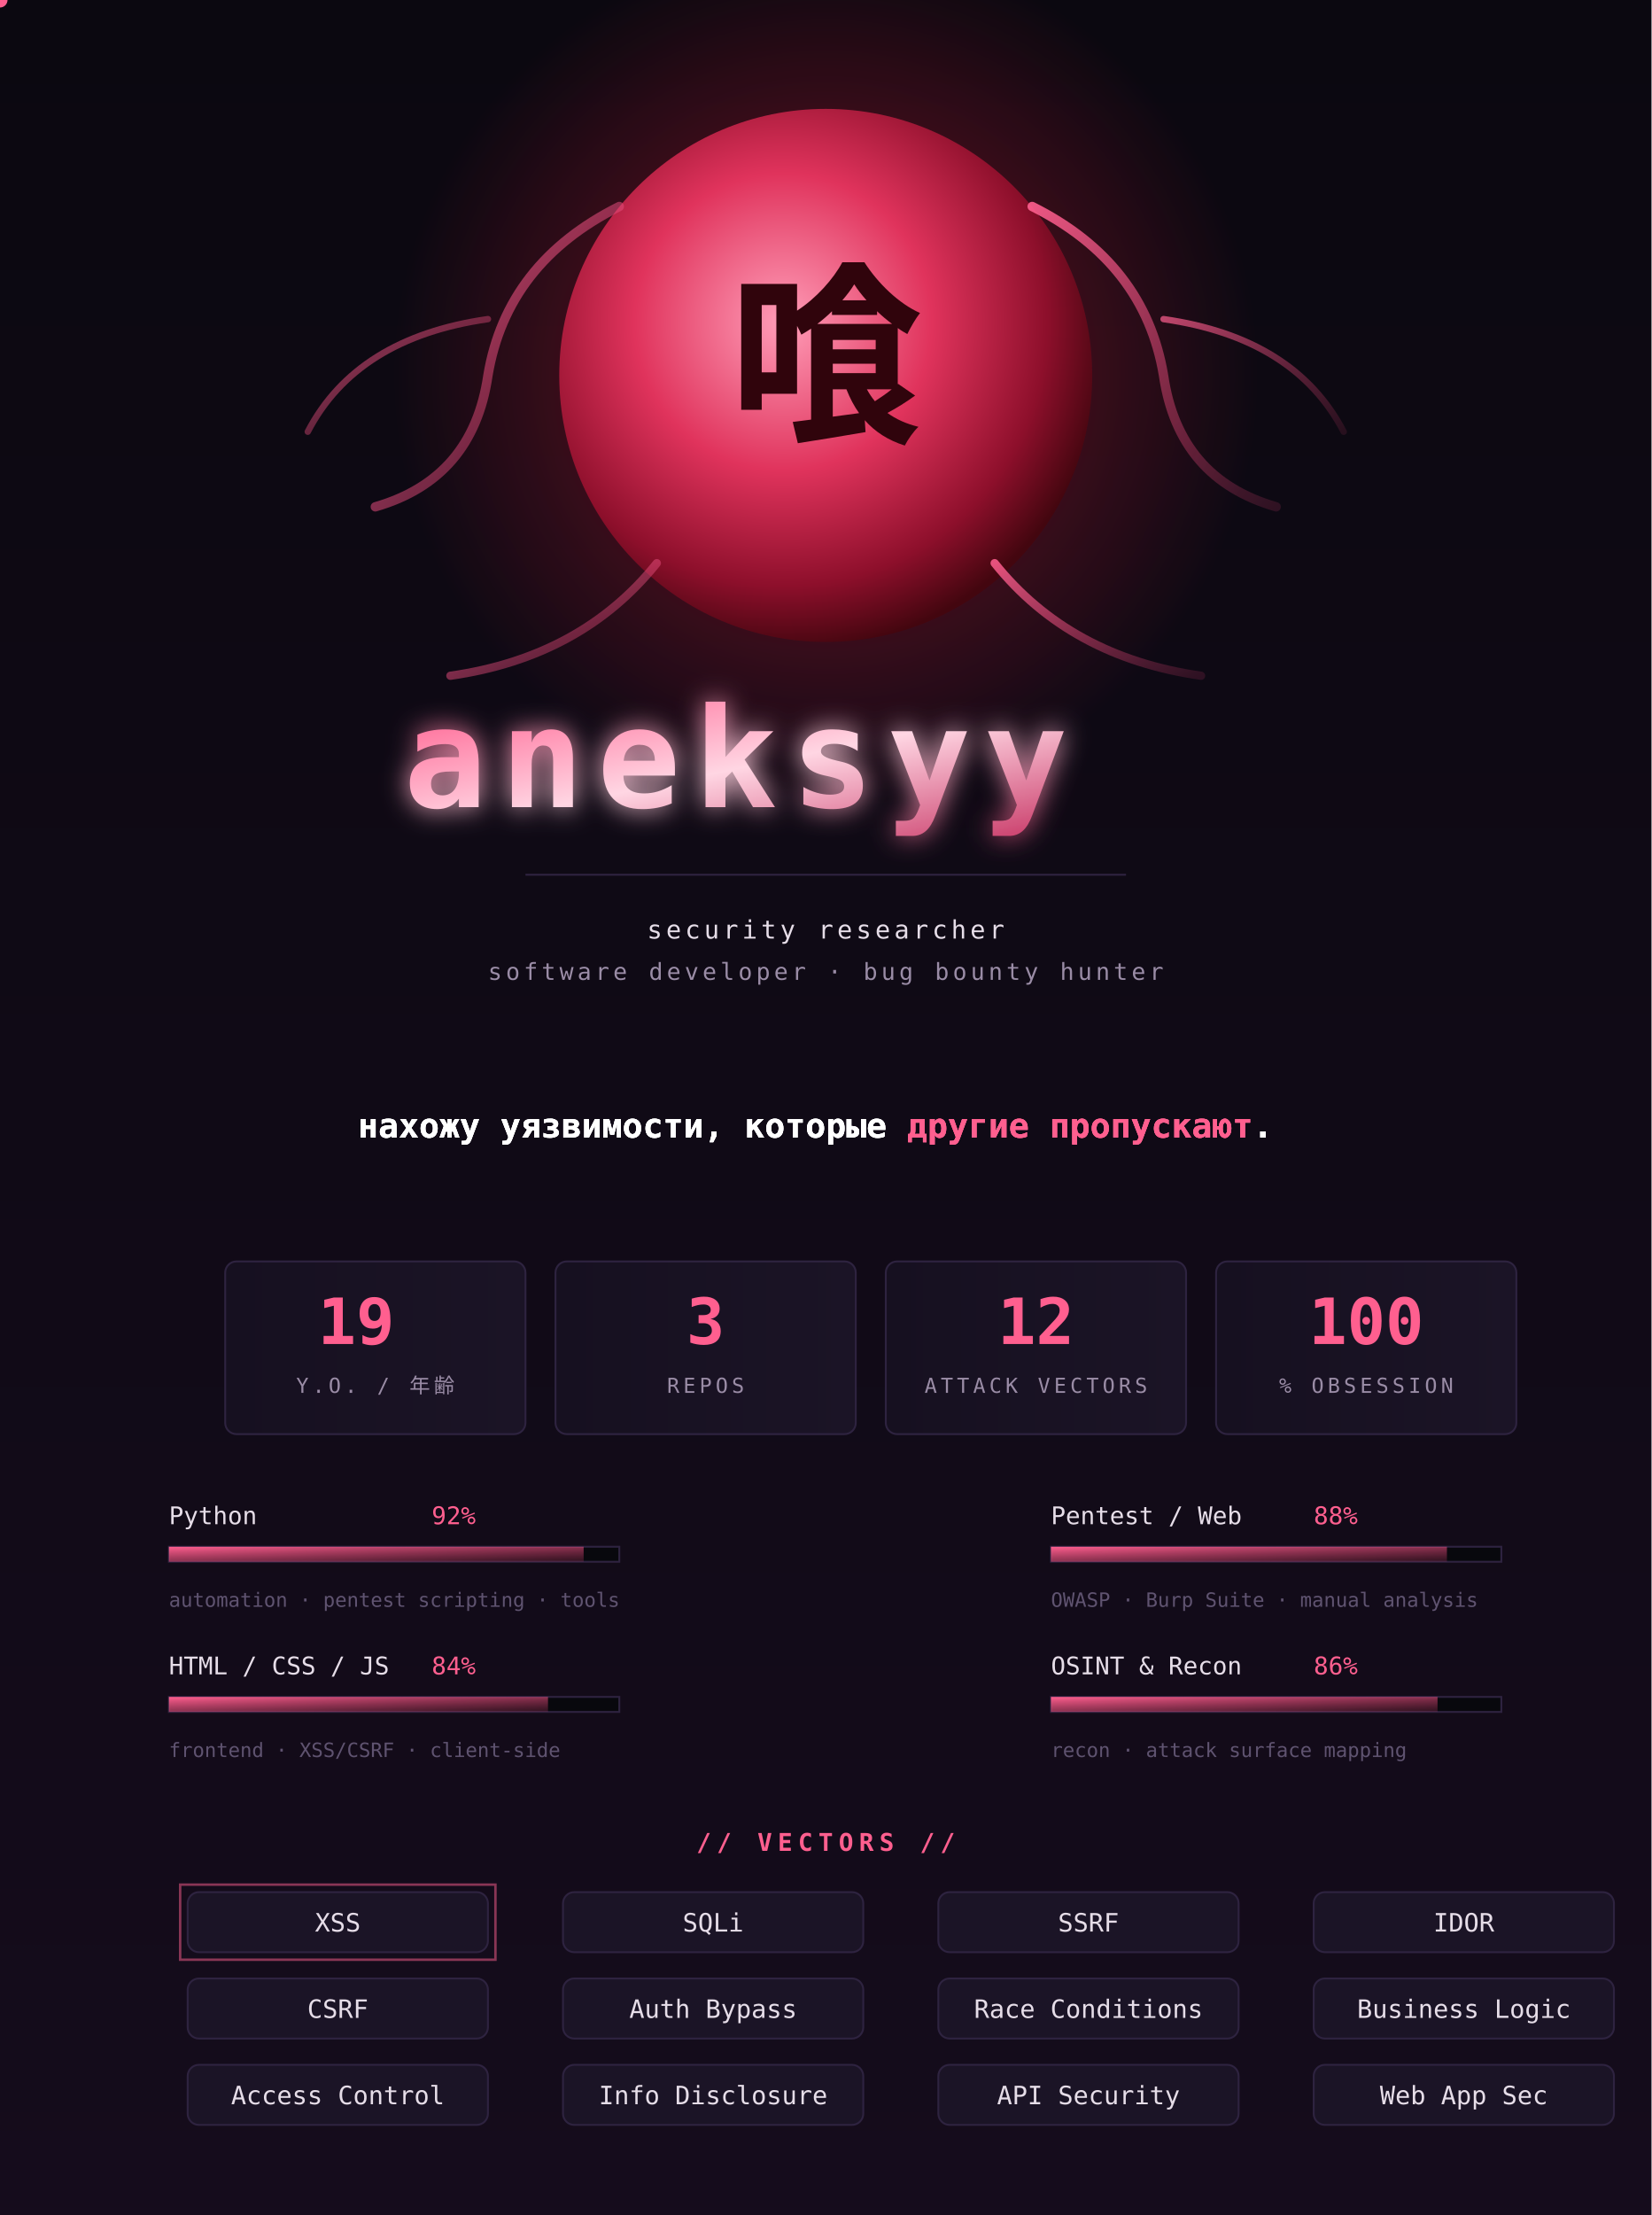
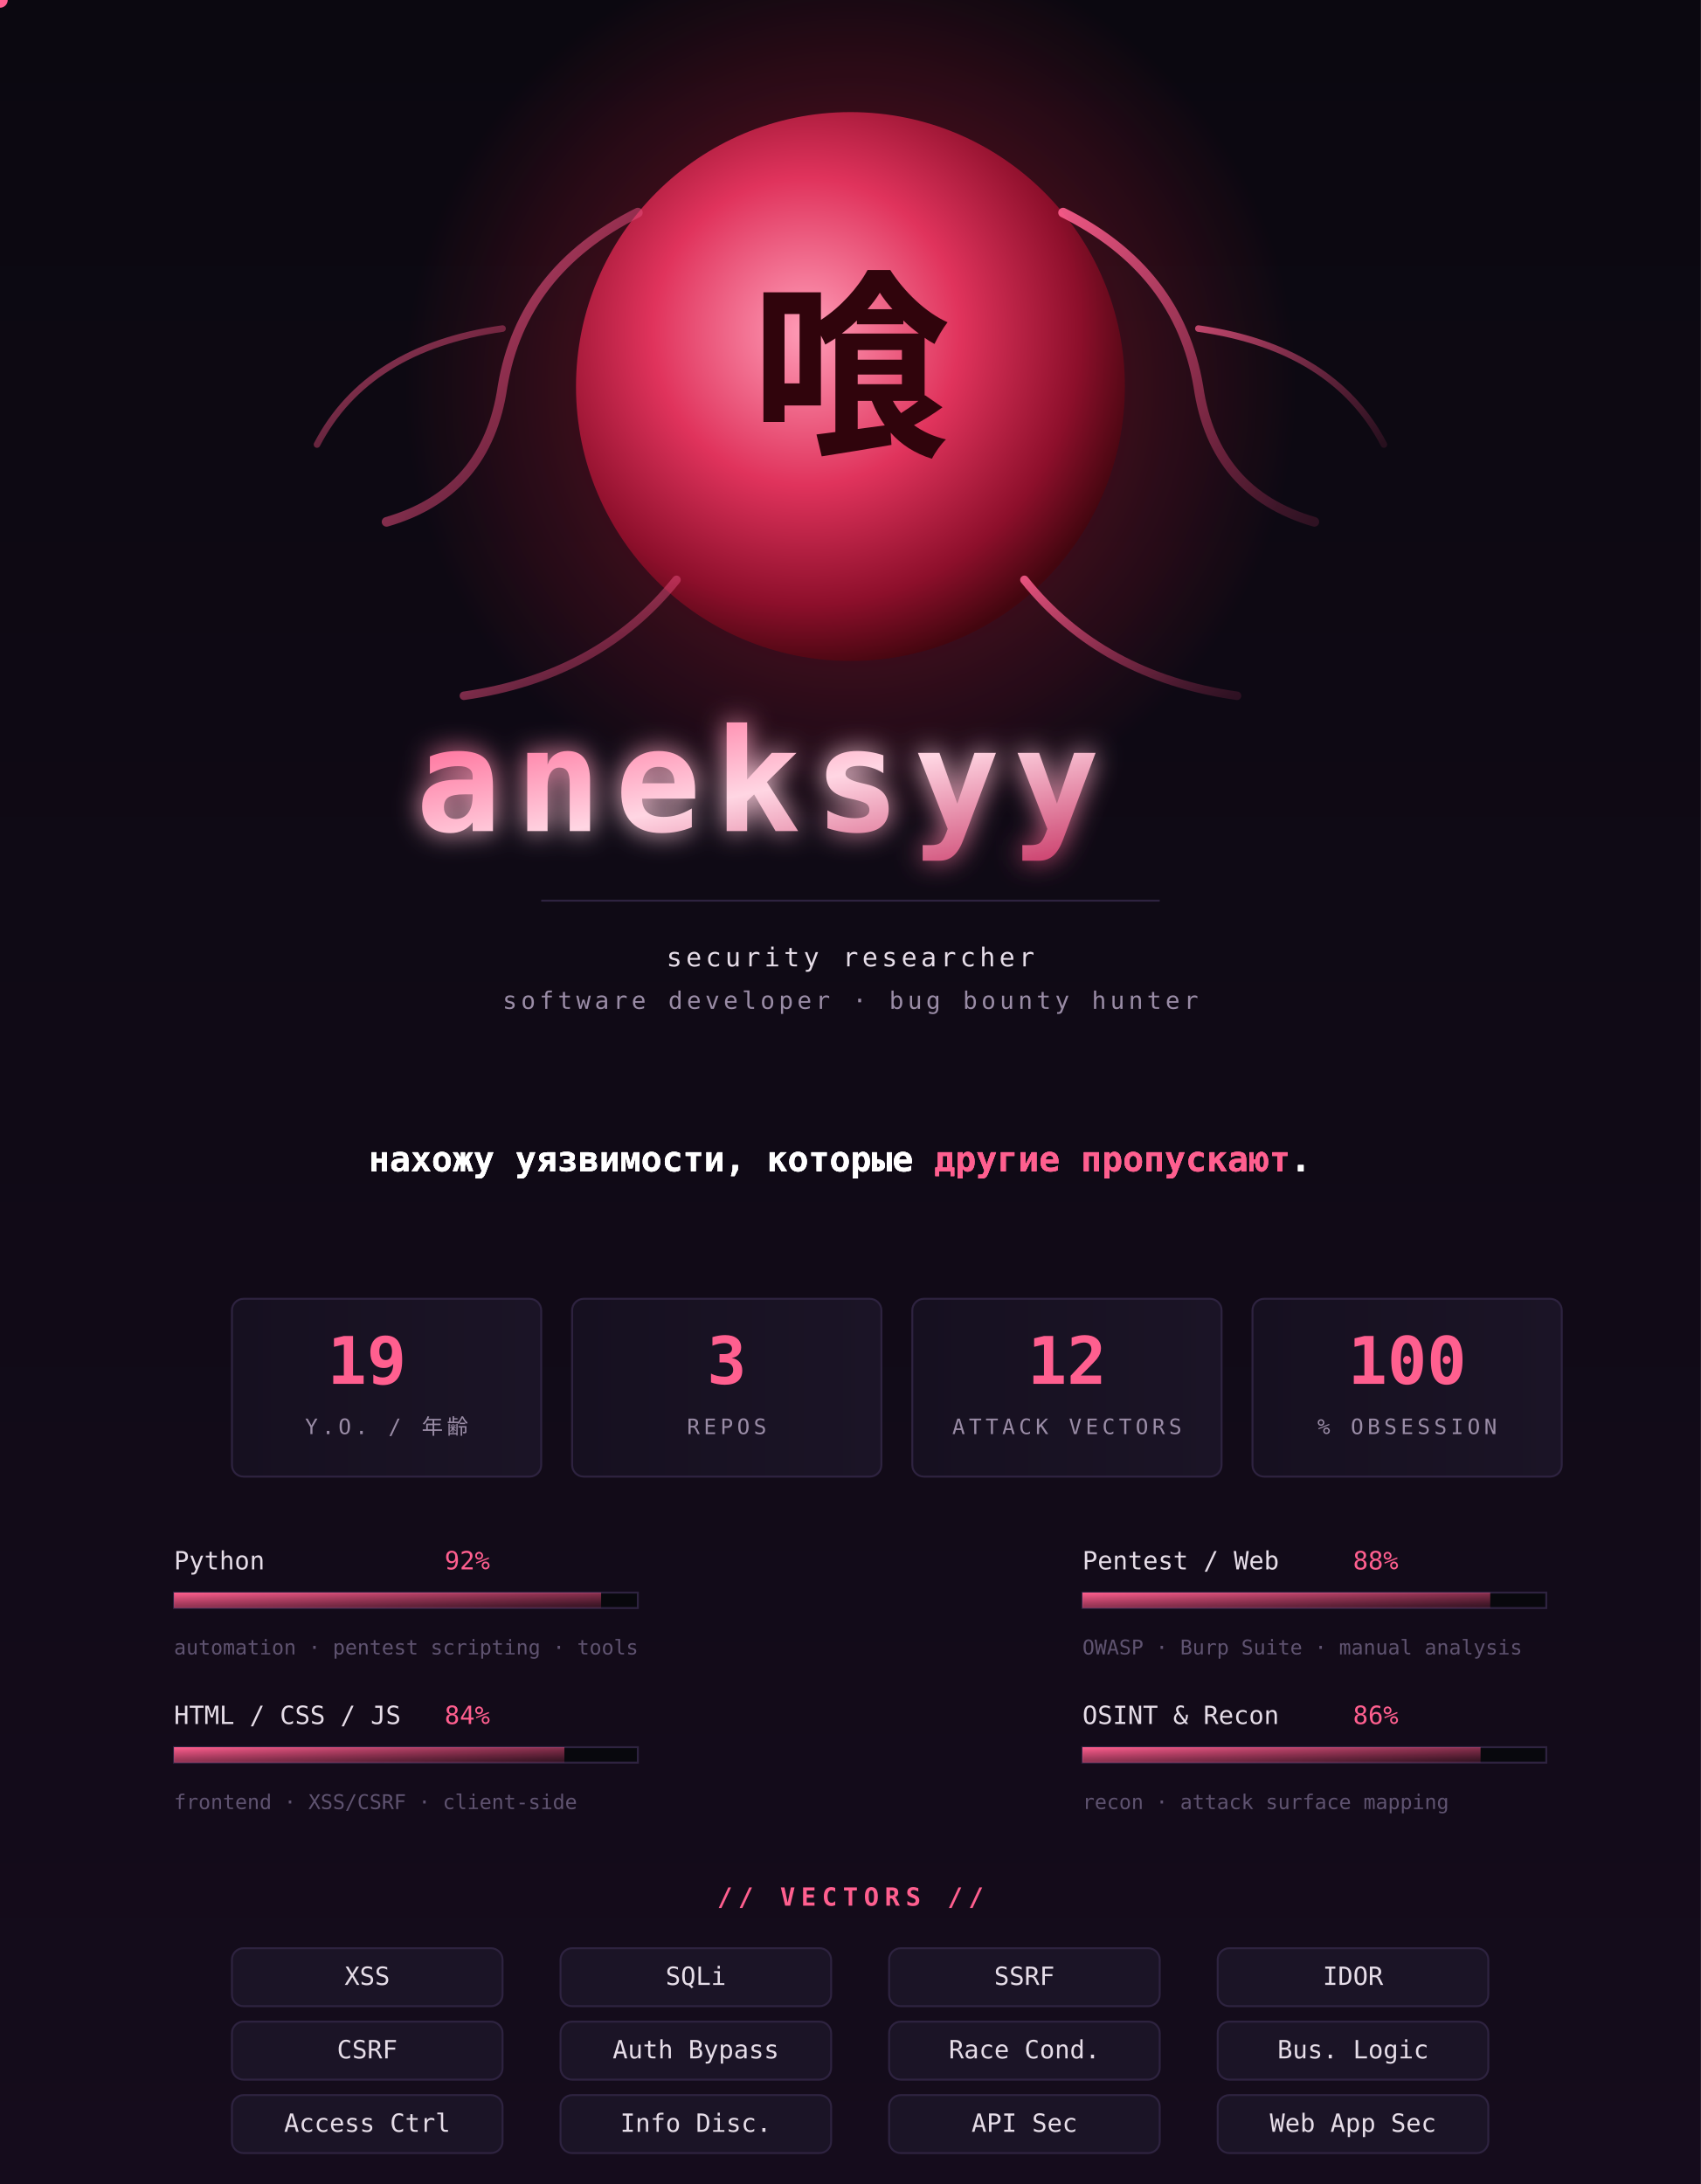
- <svg xmlns="http://www.w3.org/2000/svg" width="880" height="1180" viewBox="0 0 880 1180" font-family="JetBrains Mono, Consolas, monospace">
+ <svg xmlns="http://www.w3.org/2000/svg" width="880" height="1130" viewBox="0 0 880 1130" font-family="JetBrains Mono, Consolas, monospace">
  <defs>
    <radialGradient id="moon" cx="0.42" cy="0.4" r="0.62">
      <stop offset="0" stop-color="#ff9db8" />
      <stop offset="0.45" stop-color="#e0335c" />
      <stop offset="0.8" stop-color="#8d0f2b" />
      <stop offset="1" stop-color="#43060f" />
    </radialGradient>
    <radialGradient id="moonGlow" cx="0.5" cy="0.5" r="0.5">
      <stop offset="0" stop-color="#ff1f3d" stop-opacity="0.45" />
      <stop offset="1" stop-color="#ff1f3d" stop-opacity="0" />
    </radialGradient>
    <linearGradient id="bg" x1="0" y1="0" x2="0" y2="1">
      <stop offset="0" stop-color="#0b0810" />
      <stop offset="1" stop-color="#150c1c" />
    </linearGradient>
    <linearGradient id="kaku" x1="0" y1="0" x2="1" y2="1">
      <stop offset="0" stop-color="#ff5f8f" />
      <stop offset="1" stop-color="#c93a68" stop-opacity="0.2" />
    </linearGradient>
    <linearGradient id="card" x1="0" y1="0" x2="1" y2="0">
      <stop offset="0" stop-color="#161020" />
      <stop offset="1" stop-color="#1b1426" />
    </linearGradient>
  </defs>
-   <rect width="880" height="1180" fill="url(#bg)" />
+   <rect width="880" height="1130" fill="url(#bg)" />
  <circle cx="440" cy="200" r="230" fill="url(#moonGlow)">
    <animate attributeName="r" values="222;244;222" dur="7s" repeatCount="indefinite" />
  </circle>
  <circle cx="440" cy="200" r="142" fill="url(#moon)">
    <animate attributeName="r" values="140;145;140" dur="7s" repeatCount="indefinite" />
    <animate attributeName="opacity" values="0.92;1;0.92" dur="7s" repeatCount="indefinite" />
  </circle>
  <text x="440" y="228" fill="#30040c" font-size="104" font-weight="900" text-anchor="middle" font-family="'Noto Sans JP',sans-serif">喰</text>
  <g fill="none" stroke="url(#kaku)" stroke-linecap="round">
    <path d="M 330 110 q -60 30 -70 90 q -8 55 -60 70" stroke-width="5" opacity="0.9">
      <animate attributeName="d" values="M 330 110 q -60 30 -70 90 q -8 55 -60 70;                 M 330 110 q -72 40 -78 96 q -4 60 -66 80;                 M 330 110 q -60 30 -70 90 q -8 55 -60 70" dur="4.4s" repeatCount="indefinite" />
    </path>
    <path d="M 260 170 q -70 10 -96 60" stroke-width="3.4" opacity="0.7">
      <animate attributeName="d" values="M 260 170 q -70 10 -96 60;                 M 260 170 q -80 -6 -104 50;                 M 260 170 q -70 10 -96 60" dur="3.8s" repeatCount="indefinite" />
    </path>
    <path d="M 550 110 q 60 30 70 90 q 8 55 60 70" stroke-width="5" opacity="0.9">
      <animate attributeName="d" values="M 550 110 q 60 30 70 90 q 8 55 60 70;                 M 550 110 q 72 40 78 96 q 4 60 66 80;                 M 550 110 q 60 30 70 90 q 8 55 60 70" dur="4.2s" repeatCount="indefinite" />
    </path>
    <path d="M 620 170 q 70 10 96 60" stroke-width="3.4" opacity="0.7">
      <animate attributeName="d" values="M 620 170 q 70 10 96 60;                 M 620 170 q 80 -6 104 50;                 M 620 170 q 70 10 96 60" dur="3.6s" repeatCount="indefinite" />
    </path>
    <path d="M 350 300 q -40 50 -110 60" stroke-width="4.4" opacity="0.85">
      <animate attributeName="d" values="M 350 300 q -40 50 -110 60;                 M 350 300 q -52 58 -122 66;                 M 350 300 q -40 50 -110 60" dur="4s" repeatCount="indefinite" />
    </path>
    <path d="M 530 300 q 40 50 110 60" stroke-width="4.4" opacity="0.85">
      <animate attributeName="d" values="M 530 300 q 40 50 110 60;                 M 530 300 q 52 58 122 66;                 M 530 300 q 40 50 110 60" dur="4.1s" repeatCount="indefinite" />
    </path>
  </g>
  <circle r="4" fill="#ff5f8f">
    <animate attributeName="cx" values="290;258;238" dur="3s" repeatCount="indefinite" />
    <animate attributeName="cy" values="262;276;292" dur="3s" repeatCount="indefinite" />
    <animate attributeName="opacity" values="0;0.9;0" dur="3s" repeatCount="indefinite" />
  </circle>
  <circle r="3.4" fill="#ff5f8f">
    <animate attributeName="cx" values="590;622;642" dur="2.6s" repeatCount="indefinite" />
    <animate attributeName="cy" values="262;276;292" dur="2.6s" repeatCount="indefinite" />
    <animate attributeName="opacity" values="0;0.9;0" dur="2.6s" repeatCount="indefinite" />
  </circle>
  <defs>
    <linearGradient id="nickGrad" x1="0" y1="0" x2="1" y2="1">
      <stop offset="0" stop-color="#ff5f8f">
        <animate attributeName="stop-color" values="#ff5f8f;#ff9db8;#c93a68;#ff5f8f" dur="5s" repeatCount="indefinite" />
      </stop>
      <stop offset="0.5" stop-color="#ffd6e3">
        <animate attributeName="stop-color" values="#ffd6e3;#ffffff;#ff5f8f;#ffd6e3" dur="5s" repeatCount="indefinite" />
      </stop>
      <stop offset="1" stop-color="#c93a68">
        <animate attributeName="stop-color" values="#c93a68;#ff5f8f;#ffd6e3;#c93a68" dur="5s" repeatCount="indefinite" />
      </stop>
    </linearGradient>
    <filter id="nickGlow" x="-40%" y="-60%" width="180%" height="220%">
      <feGaussianBlur stdDeviation="7" result="b" />
      <feMerge>
        <feMergeNode in="b" />
        <feMergeNode in="SourceGraphic" />
      </feMerge>
    </filter>
  </defs>
  <text x="440" y="430" fill="url(#nickGrad)" font-size="74" font-weight="900" text-anchor="middle" letter-spacing="7" filter="url(#nickGlow)">aneksyy
    <animate attributeName="opacity" values="1;1;0.3;1;1" keyTimes="0;0.88;0.93;0.97;1" dur="4.4s" repeatCount="indefinite" />
    <animateTransform attributeName="transform" type="translate" values="0 0;0 0;-5 0;0 0" keyTimes="0;0.88;0.93;0.97;1" dur="4.4s" repeatCount="indefinite" />
  </text>
  <line x1="280" y1="466" x2="600" y2="466" stroke="#2e2340" stroke-width="1" />
  <text x="440" y="500" fill="#e6dde8" font-size="13.5" text-anchor="middle" letter-spacing="2">security researcher</text>
  <text x="440" y="522" fill="#9a8ca6" font-size="12.5" text-anchor="middle" letter-spacing="2">software developer · bug bounty hunter</text>
  <g font-size="18" text-anchor="middle" font-weight="700">
    <text x="440" y="606" fill="#ffffff">нахожу уязвимости, которые
      <tspan fill="#ff5f8f">другие пропускают</tspan>.
      <animate attributeName="opacity" values="1;1;0;0;1" keyTimes="0;0.42;0.5;0.95;1" dur="9s" repeatCount="indefinite" />
    </text>
    <text x="440" y="606" fill="#ffffff" opacity="0">пишу код, который
      <tspan fill="#ff5f8f">сложно сломать</tspan>.
      <animate attributeName="opacity" values="0;0;1;1;0" keyTimes="0;0.45;0.5;0.92;1" dur="9s" repeatCount="indefinite" />
    </text>
    <text x="440" y="606" fill="#ffffff" opacity="0">breaking systems
      <tspan fill="#ff5f8f">to make them stronger</tspan>
      <animate attributeName="opacity" values="0;0;1;1;0" keyTimes="0;0.93;0.96;0.99;1" dur="9s" repeatCount="indefinite" />
    </text>
  </g>
  <g font-size="18" text-anchor="middle" font-weight="700">
    <text x="440" y="606" fill="#ffffff">нахожу уязвимости, которые
      <tspan fill="#ff5f8f">другие пропускают</tspan>.
      <animate attributeName="opacity" values="1;1;0;0;1" keyTimes="0;0.42;0.5;0.95;1" dur="9s" repeatCount="indefinite" />
    </text>
    <text x="440" y="606" fill="#ffffff" opacity="0">пишу код, который
      <tspan fill="#ff5f8f">сложно сломать</tspan>.
      <animate attributeName="opacity" values="0;0;1;1;0" keyTimes="0;0.45;0.5;0.92;1" dur="9s" repeatCount="indefinite" />
    </text>
    <text x="440" y="606" fill="#ffffff" opacity="0">breaking systems
      <tspan fill="#ff5f8f">to make them stronger</tspan>
      <animate attributeName="opacity" values="0;0;1;1;0" keyTimes="0;0.93;0.96;0.99;1" dur="9s" repeatCount="indefinite" />
    </text>
  </g>
  <g font-size="18" text-anchor="middle" font-weight="700">
    <text x="440" y="606" fill="#ffffff">нахожу уязвимости, которые
      <tspan fill="#ff5f8f">другие пропускают</tspan>.
      <animate attributeName="opacity" values="1;1;0;0;1" keyTimes="0;0.42;0.5;0.95;1" dur="9s" repeatCount="indefinite" />
    </text>
    <text x="440" y="606" fill="#ffffff" opacity="0">пишу код, который
      <tspan fill="#ff5f8f">сложно сломать</tspan>.
      <animate attributeName="opacity" values="0;0;1;1;0" keyTimes="0;0.45;0.5;0.92;1" dur="9s" repeatCount="indefinite" />
    </text>
    <text x="440" y="606" fill="#ffffff" opacity="0">breaking systems
      <tspan fill="#ff5f8f">to make them stronger</tspan>
      <animate attributeName="opacity" values="0;0;1;1;0" keyTimes="0;0.93;0.96;0.99;1" dur="9s" repeatCount="indefinite" />
    </text>
  </g>
  <g text-anchor="middle">
    <rect x="120" y="672" width="160" height="92" rx="6" fill="url(#card)" stroke="#2e2340" />
    <text x="200" y="716" fill="#ff5f8f" font-size="34" font-weight="900">19
      <animate attributeName="opacity" values="0.4;1;0.4" dur="5s" repeatCount="indefinite" />
    </text>
    <text x="200" y="742" fill="#9a8ca6" font-size="11" letter-spacing="2">Y.O. / 年齢</text>
    <rect x="296" y="672" width="160" height="92" rx="6" fill="url(#card)" stroke="#2e2340" />
    <text x="376" y="716" fill="#ff5f8f" font-size="34" font-weight="900">3</text>
    <text x="376" y="742" fill="#9a8ca6" font-size="11" letter-spacing="2">REPOS</text>
    <rect x="472" y="672" width="160" height="92" rx="6" fill="url(#card)" stroke="#2e2340" />
    <text x="552" y="716" fill="#ff5f8f" font-size="34" font-weight="900">12</text>
    <text x="552" y="742" fill="#9a8ca6" font-size="11" letter-spacing="2">ATTACK VECTORS</text>
    <rect x="648" y="672" width="160" height="92" rx="6" fill="url(#card)" stroke="#2e2340" />
    <text x="728" y="716" fill="#ff5f8f" font-size="34" font-weight="900">100</text>
    <text x="728" y="742" fill="#9a8ca6" font-size="11" letter-spacing="2">% OBSESSION</text>
  </g>
  <g font-size="13">
    <text x="90" y="812" fill="#e6dde8">Python</text>
    <text x="230" y="812" fill="#ff5f8f">92%</text>
    <rect x="90" y="824" width="240" height="8" fill="#08080d" stroke="#2e2340" />
    <rect x="90" y="824" width="221" height="8" fill="url(#kaku)">
      <animate attributeName="width" values="0;221;221" keyTimes="0;0.7;1" dur="4s" repeatCount="indefinite" />
    </rect>
    <text x="90" y="856" fill="#5f5370" font-size="10.5">automation · pentest scripting · tools</text>
    <text x="560" y="812" fill="#e6dde8">Pentest / Web</text>
    <text x="700" y="812" fill="#ff5f8f">88%</text>
    <rect x="560" y="824" width="240" height="8" fill="#08080d" stroke="#2e2340" />
    <rect x="560" y="824" width="211" height="8" fill="url(#kaku)">
      <animate attributeName="width" values="0;211;211" keyTimes="0;0.75;1" dur="4.4s" repeatCount="indefinite" />
    </rect>
    <text x="560" y="856" fill="#5f5370" font-size="10.5">OWASP · Burp Suite · manual analysis</text>
    <text x="90" y="892" fill="#e6dde8">HTML / CSS / JS</text>
    <text x="230" y="892" fill="#ff5f8f">84%</text>
    <rect x="90" y="904" width="240" height="8" fill="#08080d" stroke="#2e2340" />
    <rect x="90" y="904" width="202" height="8" fill="url(#kaku)">
      <animate attributeName="width" values="0;202;202" keyTimes="0;0.8;1" dur="4.8s" repeatCount="indefinite" />
    </rect>
    <text x="90" y="936" fill="#5f5370" font-size="10.5">frontend · XSS/CSRF · client-side</text>
    <text x="560" y="892" fill="#e6dde8">OSINT &amp; Recon</text>
    <text x="700" y="892" fill="#ff5f8f">86%</text>
    <rect x="560" y="904" width="240" height="8" fill="#08080d" stroke="#2e2340" />
    <rect x="560" y="904" width="206" height="8" fill="url(#kaku)">
      <animate attributeName="width" values="0;206;206" keyTimes="0;0.78;1" dur="5.2s" repeatCount="indefinite" />
    </rect>
    <text x="560" y="936" fill="#5f5370" font-size="10.5">recon · attack surface mapping</text>
  </g>
  <text x="440" y="986" fill="#ff5f8f" font-size="13" font-weight="700" text-anchor="middle" letter-spacing="3">// VECTORS //</text>
-   <g font-size="13.5" fill="#e6dde8">
-     <rect x="100" y="1008" width="160" height="32" rx="6" fill="#1b1426" stroke="#2e2340" />
-     <text x="180" y="1029" text-anchor="middle">XSS</text>
-     <rect x="300" y="1008" width="160" height="32" rx="6" fill="#1b1426" stroke="#2e2340" />
-     <text x="380" y="1029" text-anchor="middle">SQLi</text>
-     <rect x="500" y="1008" width="160" height="32" rx="6" fill="#1b1426" stroke="#2e2340" />
-     <text x="580" y="1029" text-anchor="middle">SSRF</text>
-     <rect x="700" y="1008" width="160" height="32" rx="6" fill="#1b1426" stroke="#2e2340" />
-     <text x="780" y="1029" text-anchor="middle">IDOR</text>
-     <rect x="100" y="1054" width="160" height="32" rx="6" fill="#1b1426" stroke="#2e2340" />
-     <text x="180" y="1075" text-anchor="middle">CSRF</text>
-     <rect x="300" y="1054" width="160" height="32" rx="6" fill="#1b1426" stroke="#2e2340" />
-     <text x="380" y="1075" text-anchor="middle">Auth Bypass</text>
-     <rect x="500" y="1054" width="160" height="32" rx="6" fill="#1b1426" stroke="#2e2340" />
-     <text x="580" y="1075" text-anchor="middle">Race Conditions</text>
-     <rect x="700" y="1054" width="160" height="32" rx="6" fill="#1b1426" stroke="#2e2340" />
-     <text x="780" y="1075" text-anchor="middle">Business Logic</text>
-     <rect x="100" y="1100" width="160" height="32" rx="6" fill="#1b1426" stroke="#2e2340" />
-     <text x="180" y="1121" text-anchor="middle">Access Control</text>
-     <rect x="300" y="1100" width="160" height="32" rx="6" fill="#1b1426" stroke="#2e2340" />
-     <text x="380" y="1121" text-anchor="middle">Info Disclosure</text>
-     <rect x="500" y="1100" width="160" height="32" rx="6" fill="#1b1426" stroke="#2e2340" />
-     <text x="580" y="1121" text-anchor="middle">API Security</text>
-     <rect x="700" y="1100" width="160" height="32" rx="6" fill="#1b1426" stroke="#2e2340" />
-     <text x="780" y="1121" text-anchor="middle">Web App Sec</text>
-     <rect x="96" y="1004" width="168" height="40" fill="none" stroke="#ff5f8f" stroke-width="1.3" opacity="0.5">
-       <animate attributeName="opacity" values="0;0.75;0" dur="2.8s" repeatCount="indefinite" />
-       <animateTransform attributeName="transform" type="translate" values="0 0; 200 46; 400 92; 0 0" keyTimes="0;0.33;0.66;1" dur="9s" repeatCount="indefinite" />
+   <g font-size="13" fill="#e6dde8" text-anchor="middle">
+     <rect x="120" y="1008" width="140" height="30" rx="6" fill="#1b1426" stroke="#2e2340" />
+     <text x="190" y="1027">XSS</text>
+     <rect x="290" y="1008" width="140" height="30" rx="6" fill="#1b1426" stroke="#2e2340" />
+     <text x="360" y="1027">SQLi</text>
+     <rect x="460" y="1008" width="140" height="30" rx="6" fill="#1b1426" stroke="#2e2340" />
+     <text x="530" y="1027">SSRF</text>
+     <rect x="630" y="1008" width="140" height="30" rx="6" fill="#1b1426" stroke="#2e2340" />
+     <text x="700" y="1027">IDOR</text>
+     <rect x="120" y="1046" width="140" height="30" rx="6" fill="#1b1426" stroke="#2e2340" />
+     <text x="190" y="1065">CSRF</text>
+     <rect x="290" y="1046" width="140" height="30" rx="6" fill="#1b1426" stroke="#2e2340" />
+     <text x="360" y="1065">Auth Bypass</text>
+     <rect x="460" y="1046" width="140" height="30" rx="6" fill="#1b1426" stroke="#2e2340" />
+     <text x="530" y="1065">Race Cond.</text>
+     <rect x="630" y="1046" width="140" height="30" rx="6" fill="#1b1426" stroke="#2e2340" />
+     <text x="700" y="1065">Bus. Logic</text>
+     <rect x="120" y="1084" width="140" height="30" rx="6" fill="#1b1426" stroke="#2e2340" />
+     <text x="190" y="1103">Access Ctrl</text>
+     <rect x="290" y="1084" width="140" height="30" rx="6" fill="#1b1426" stroke="#2e2340" />
+     <text x="360" y="1103">Info Disc.</text>
+     <rect x="460" y="1084" width="140" height="30" rx="6" fill="#1b1426" stroke="#2e2340" />
+     <text x="530" y="1103">API Sec</text>
+     <rect x="630" y="1084" width="140" height="30" rx="6" fill="#1b1426" stroke="#2e2340" />
+     <text x="700" y="1103">Web App Sec</text>
+     <rect x="120" y="1008" width="140" height="30" rx="6" fill="none" stroke="#ff5f8f" stroke-width="1.4" opacity="0">
+       <animate attributeName="opacity" values="0.9;0;0;0;0" keyTimes="0;0.1;0.2;0.9;1" dur="4.8s" repeatCount="indefinite" />
+     </rect>
+     <rect x="290" y="1008" width="140" height="30" rx="6" fill="none" stroke="#ff5f8f" stroke-width="1.4" opacity="0">
+       <animate attributeName="opacity" values="0;0.9;0;0;0" keyTimes="0;0.25;0.35;0.9;1" dur="4.8s" begin="0.4s" repeatCount="indefinite" />
+     </rect>
+     <rect x="460" y="1008" width="140" height="30" rx="6" fill="none" stroke="#ff5f8f" stroke-width="1.4" opacity="0">
+       <animate attributeName="opacity" values="0;0.9;0;0;0" keyTimes="0;0.25;0.35;0.9;1" dur="4.8s" begin="0.8s" repeatCount="indefinite" />
+     </rect>
+     <rect x="630" y="1008" width="140" height="30" rx="6" fill="none" stroke="#ff5f8f" stroke-width="1.4" opacity="0">
+       <animate attributeName="opacity" values="0;0.9;0;0;0" keyTimes="0;0.25;0.35;0.9;1" dur="4.8s" begin="1.2s" repeatCount="indefinite" />
+     </rect>
+     <rect x="120" y="1046" width="140" height="30" rx="6" fill="none" stroke="#ff5f8f" stroke-width="1.4" opacity="0">
+       <animate attributeName="opacity" values="0;0.9;0;0;0" keyTimes="0;0.25;0.35;0.9;1" dur="4.8s" begin="1.6s" repeatCount="indefinite" />
+     </rect>
+     <rect x="290" y="1046" width="140" height="30" rx="6" fill="none" stroke="#ff5f8f" stroke-width="1.4" opacity="0">
+       <animate attributeName="opacity" values="0;0.9;0;0;0" keyTimes="0;0.25;0.35;0.9;1" dur="4.8s" begin="2s" repeatCount="indefinite" />
+     </rect>
+     <rect x="460" y="1046" width="140" height="30" rx="6" fill="none" stroke="#ff5f8f" stroke-width="1.4" opacity="0">
+       <animate attributeName="opacity" values="0;0.9;0;0;0" keyTimes="0;0.25;0.35;0.9;1" dur="4.8s" begin="2.4s" repeatCount="indefinite" />
+     </rect>
+     <rect x="630" y="1046" width="140" height="30" rx="6" fill="none" stroke="#ff5f8f" stroke-width="1.4" opacity="0">
+       <animate attributeName="opacity" values="0;0.9;0;0;0" keyTimes="0;0.25;0.35;0.9;1" dur="4.8s" begin="2.8s" repeatCount="indefinite" />
+     </rect>
+     <rect x="120" y="1084" width="140" height="30" rx="6" fill="none" stroke="#ff5f8f" stroke-width="1.4" opacity="0">
+       <animate attributeName="opacity" values="0;0.9;0;0;0" keyTimes="0;0.25;0.35;0.9;1" dur="4.8s" begin="3.2s" repeatCount="indefinite" />
+     </rect>
+     <rect x="290" y="1084" width="140" height="30" rx="6" fill="none" stroke="#ff5f8f" stroke-width="1.4" opacity="0">
+       <animate attributeName="opacity" values="0;0.9;0;0;0" keyTimes="0;0.25;0.35;0.9;1" dur="4.8s" begin="3.6s" repeatCount="indefinite" />
+     </rect>
+     <rect x="460" y="1084" width="140" height="30" rx="6" fill="none" stroke="#ff5f8f" stroke-width="1.4" opacity="0">
+       <animate attributeName="opacity" values="0;0.9;0;0;0" keyTimes="0;0.25;0.35;0.9;1" dur="4.8s" begin="4s" repeatCount="indefinite" />
+     </rect>
+     <rect x="630" y="1084" width="140" height="30" rx="6" fill="none" stroke="#ff5f8f" stroke-width="1.4" opacity="0">
+       <animate attributeName="opacity" values="0;0.9;0;0;0" keyTimes="0;0.25;0.35;0.9;1" dur="4.8s" begin="4.4s" repeatCount="indefinite" />
    </rect>
  </g>
</svg>
